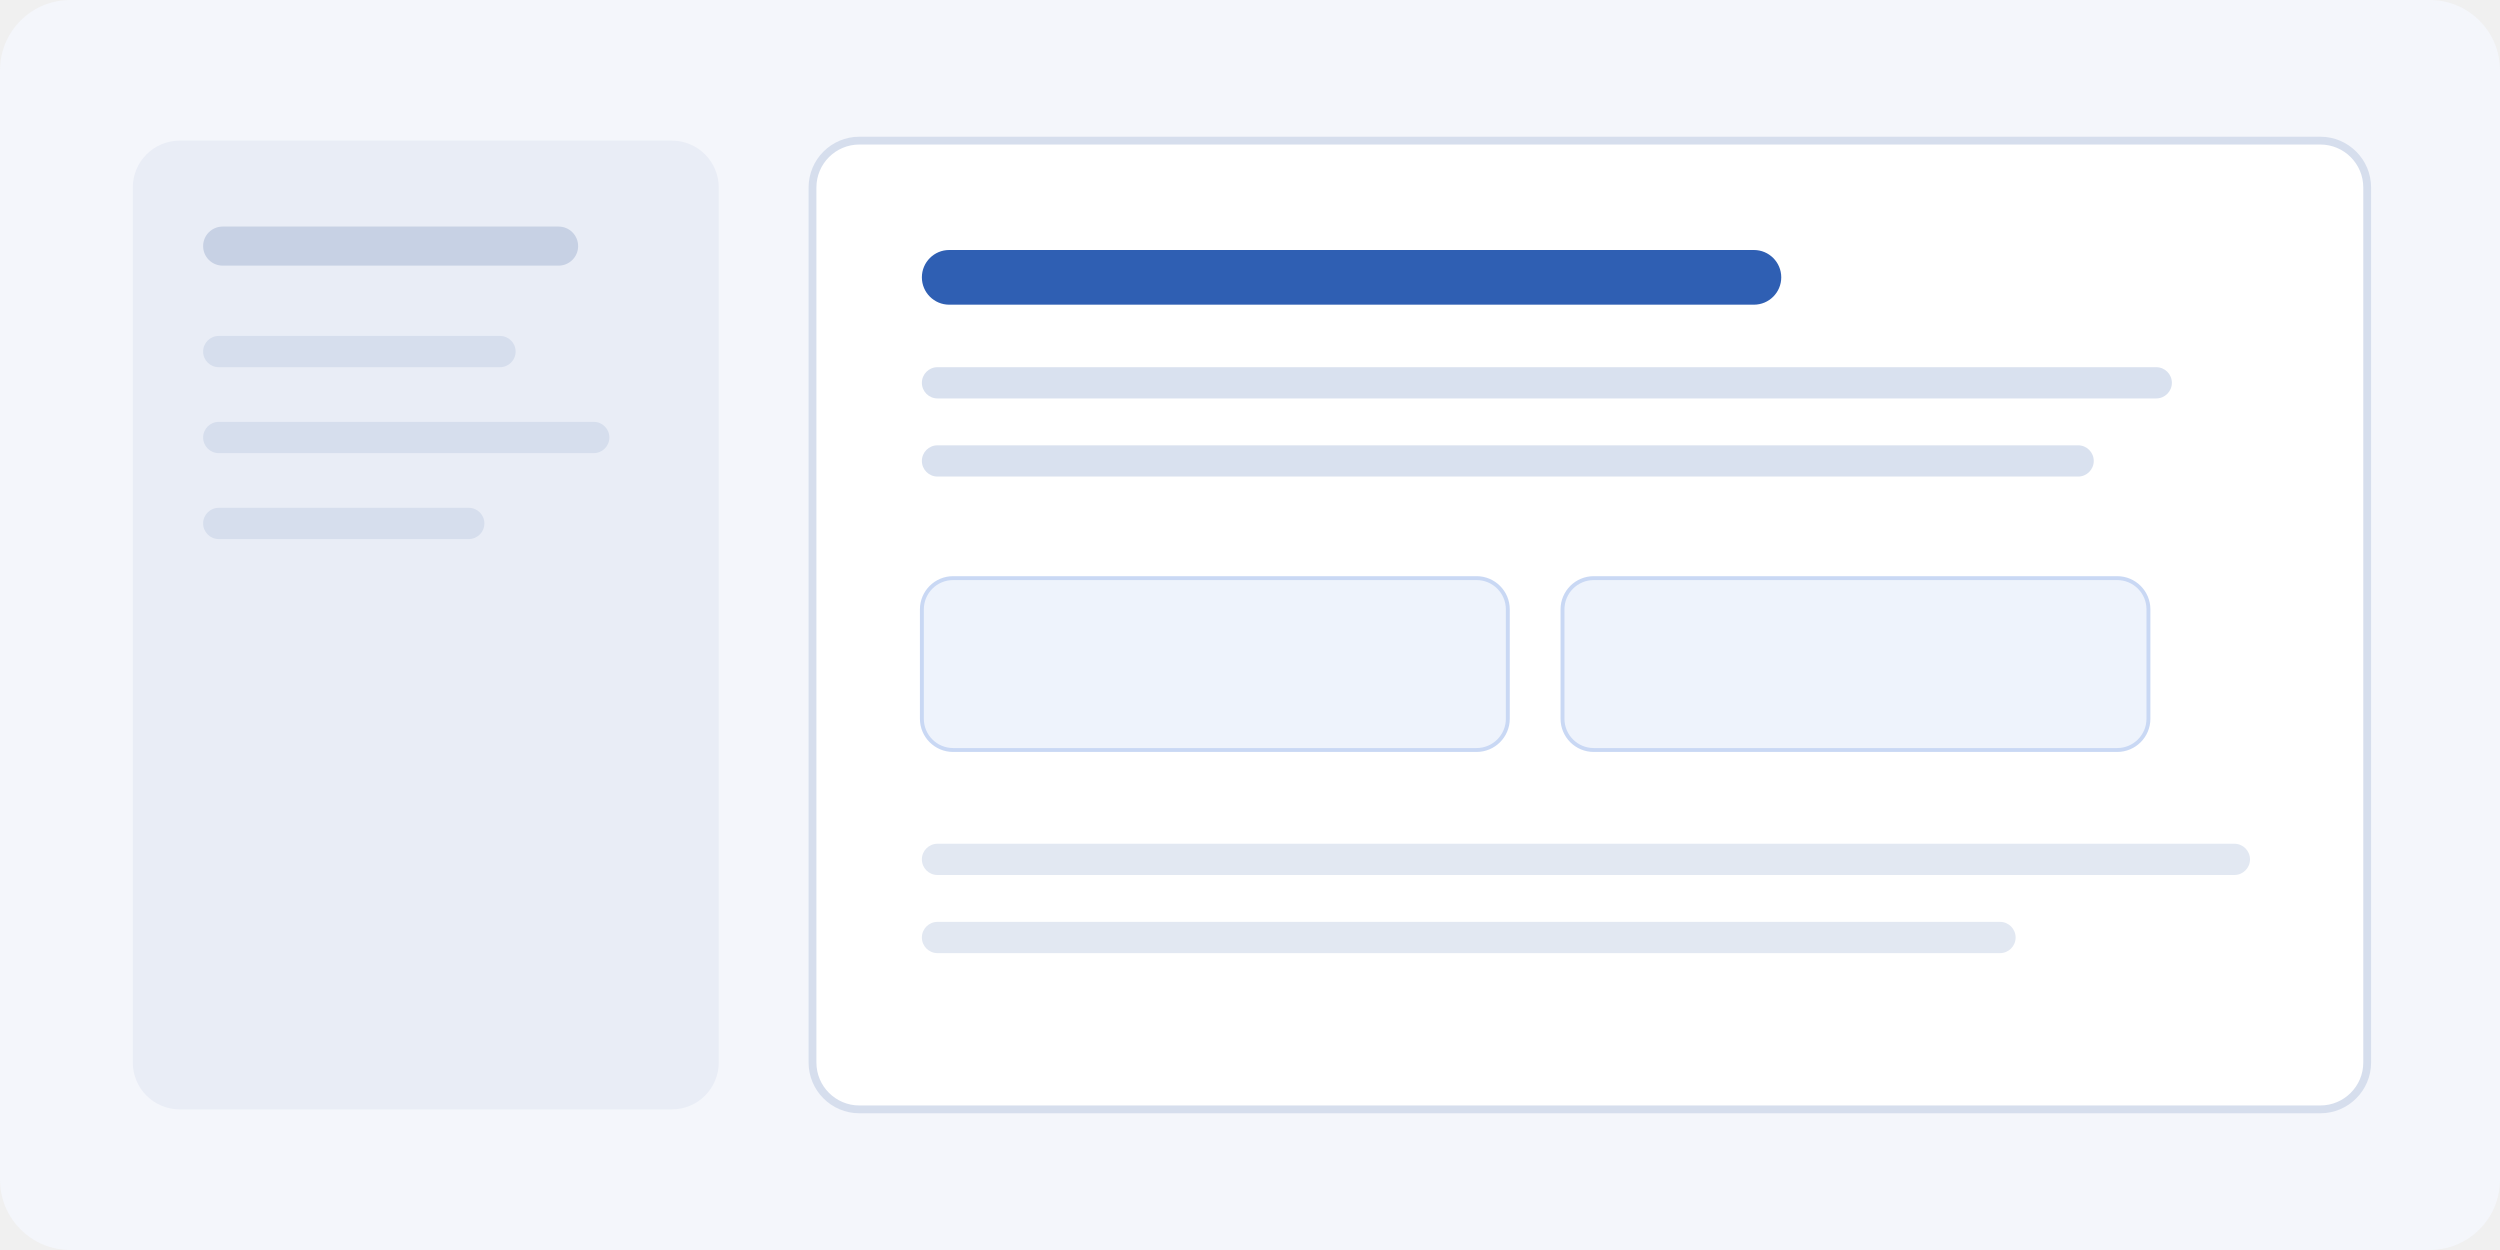
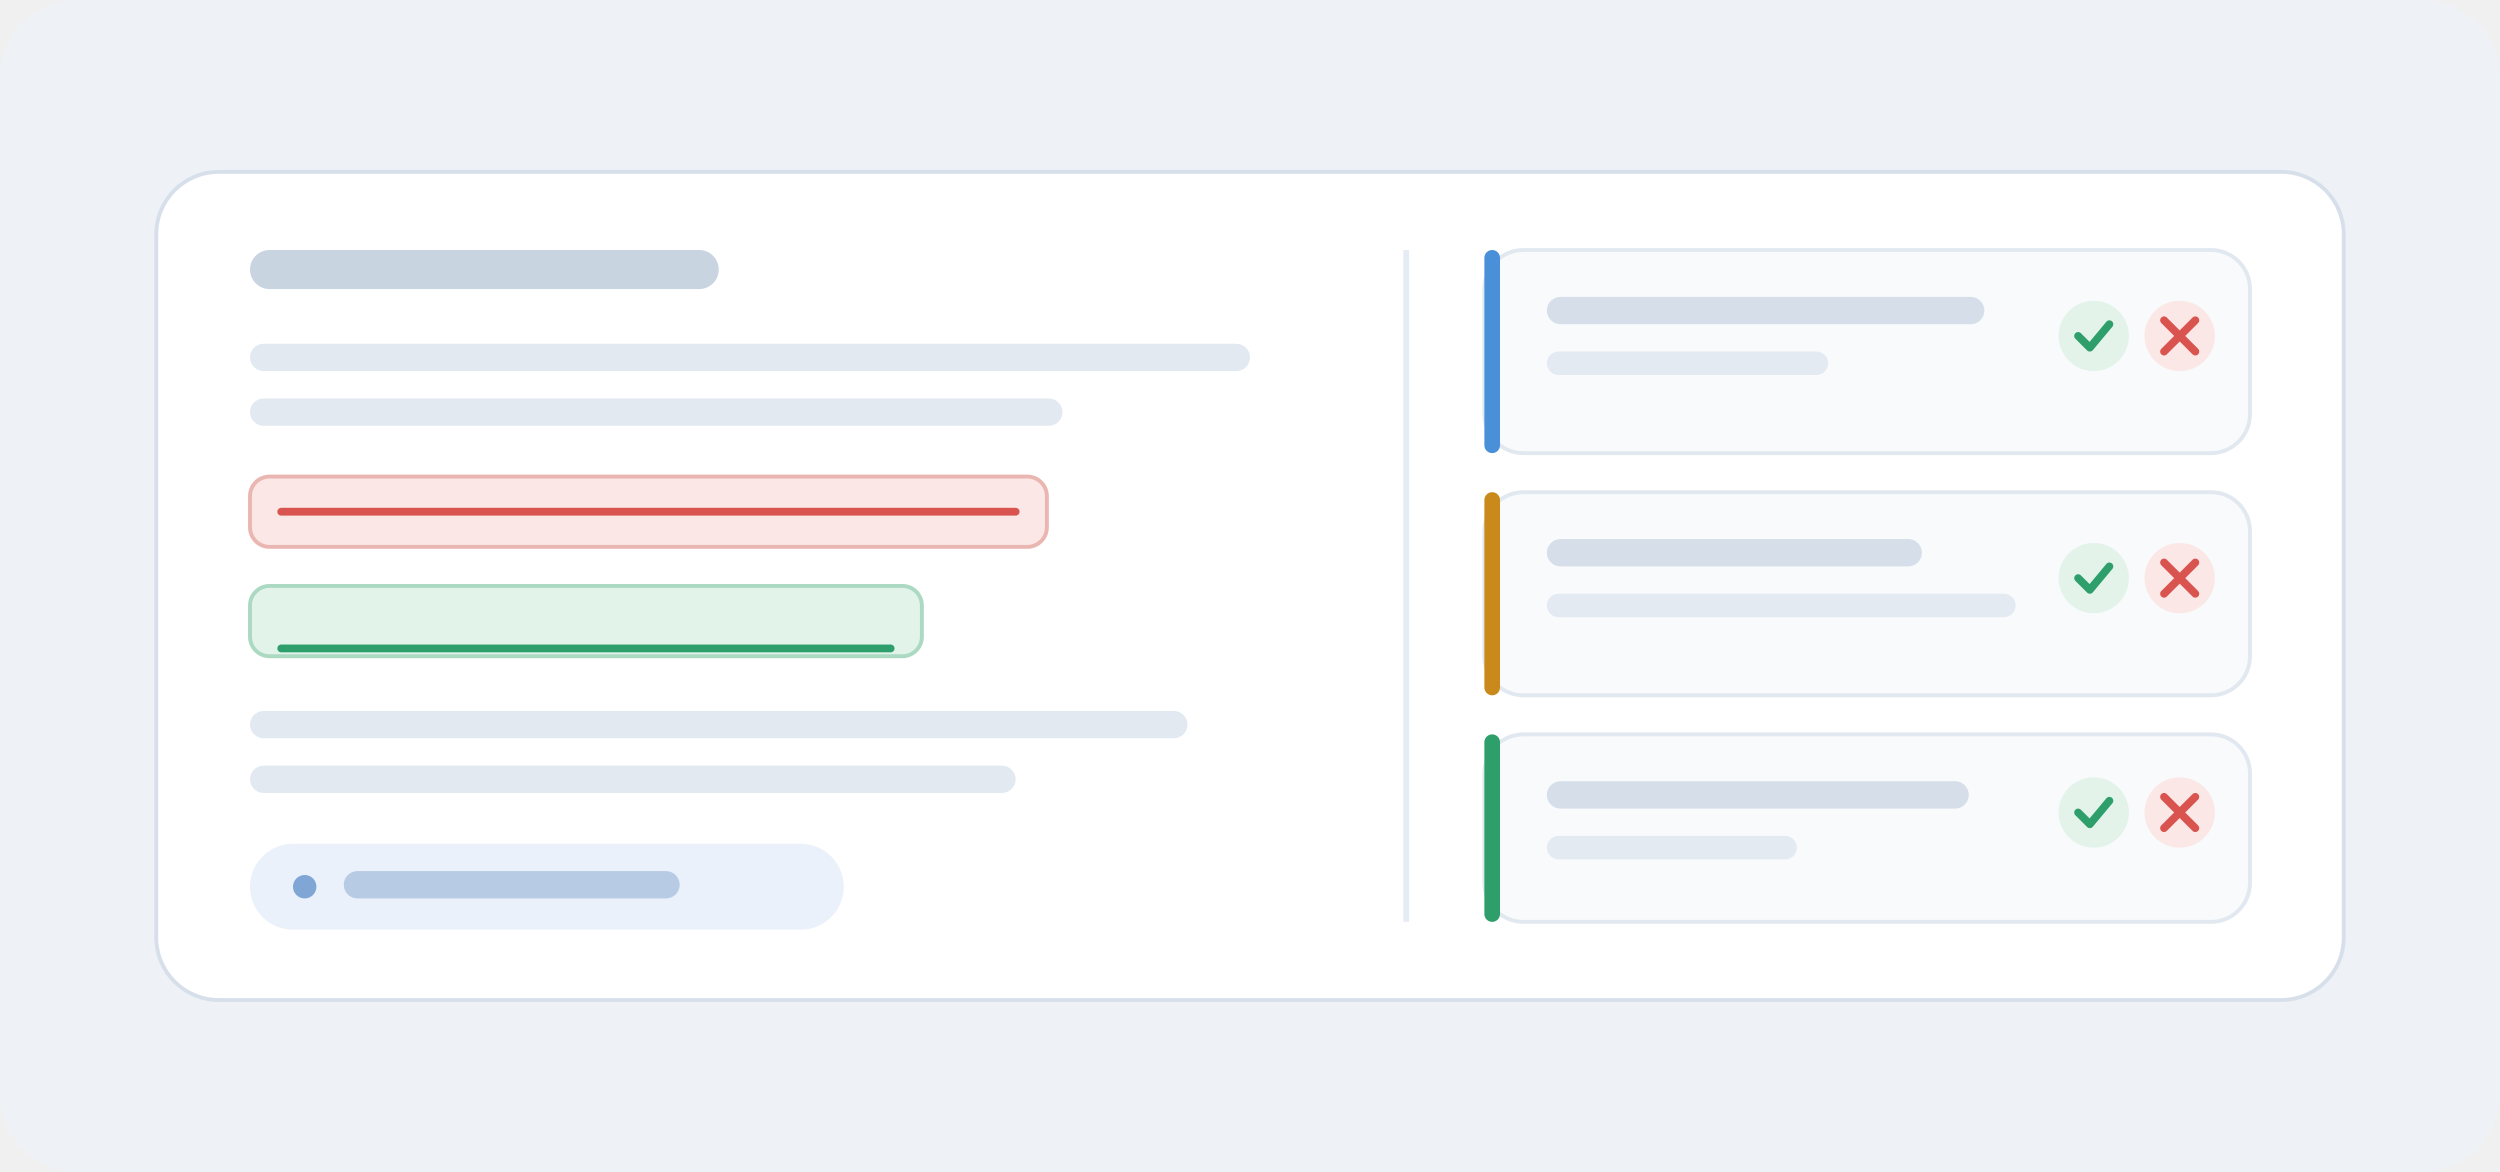
- <svg xmlns="http://www.w3.org/2000/svg" width="640" height="320" viewBox="0 0 640 320">
-   <rect width="640" height="320" rx="18" fill="#f4f6fb" />
-   <rect x="34" y="36" width="150" height="248" rx="12" fill="#e9edf6" />
-   <rect x="52" y="58" width="96" height="10" rx="5" fill="#c7d1e4" />
-   <rect x="52" y="86" width="80" height="8" rx="4" fill="#d6deed" />
-   <rect x="52" y="108" width="104" height="8" rx="4" fill="#d6deed" />
-   <rect x="52" y="130" width="72" height="8" rx="4" fill="#d6deed" />
-   <rect x="208" y="36" width="398" height="248" rx="12" fill="#ffffff" stroke="#d6deed" stroke-width="2" />
-   <rect x="236" y="64" width="220" height="14" rx="7" fill="#2f5fb3" />
-   <rect x="236" y="94" width="320" height="8" rx="4" fill="#d9e1ef" />
-   <rect x="236" y="114" width="300" height="8" rx="4" fill="#d9e1ef" />
-   <rect x="236" y="148" width="150" height="44" rx="8" fill="#eef3fc" stroke="#c9d8f4" />
-   <rect x="400" y="148" width="150" height="44" rx="8" fill="#eef3fc" stroke="#c9d8f4" />
-   <rect x="236" y="216" width="340" height="8" rx="4" fill="#e2e8f2" />
-   <rect x="236" y="236" width="280" height="8" rx="4" fill="#e2e8f2" />
+ <svg xmlns="http://www.w3.org/2000/svg" width="640" height="300" viewBox="0 0 640 300">
+   <rect width="640" height="300" rx="20" fill="#EEF2F7" />
+   <rect x="40" y="44" width="560" height="212" rx="16" fill="#FFFFFF" stroke="#D7E0EA" />
+   <rect x="64" y="64" width="120" height="10" rx="5" fill="#C9D4E1" />
+   <rect x="64" y="88" width="256" height="7" rx="3.5" fill="#E3E9F1" />
+   <rect x="64" y="102" width="208" height="7" rx="3.5" fill="#E3E9F1" />
+   <rect x="64" y="122" width="204" height="18" rx="5" fill="#FBE7E5" />
+   <rect x="64" y="122" width="204" height="18" rx="5" fill="none" stroke="#EAB6B1" />
+   <path d="M72 131h188" fill="none" stroke="#D9534F" stroke-width="2" stroke-linecap="round" />
+   <rect x="64" y="150" width="172" height="18" rx="5" fill="#E2F3EA" />
+   <rect x="64" y="150" width="172" height="18" rx="5" fill="none" stroke="#ABD9C2" />
+   <path d="M72 166h156" fill="none" stroke="#2E9E6B" stroke-width="2" stroke-linecap="round" />
+   <rect x="64" y="182" width="240" height="7" rx="3.5" fill="#E3E9F1" />
+   <rect x="64" y="196" width="196" height="7" rx="3.5" fill="#E3E9F1" />
+   <rect x="64" y="216" width="152" height="22" rx="11" fill="#EAF1FA" />
+   <circle cx="78" cy="227" r="3" fill="#7FA6D4" />
+   <rect x="88" y="223" width="86" height="7" rx="3.5" fill="#B7CCE4" />
+   <path d="M360 64v172" fill="none" stroke="#E6ECF3" stroke-width="1.5" />
+   <rect x="380" y="64" width="196" height="52" rx="10" fill="#F8FAFC" stroke="#E1E8F0" />
+   <rect x="380" y="64" width="4" height="52" rx="2" fill="#4A90D9" />
+   <rect x="396" y="76" width="112" height="7" rx="3.5" fill="#D5DEE9" />
+   <rect x="396" y="90" width="72" height="6" rx="3" fill="#E4EAF2" />
+   <circle cx="536" cy="86" r="9" fill="#E3F3EA" />
+   <path d="M532 86l3 3 5-6" fill="none" stroke="#2E9E6B" stroke-width="2" stroke-linecap="round" stroke-linejoin="round" />
+   <circle cx="558" cy="86" r="9" fill="#FBE7E5" />
+   <path d="M554 82l8 8m0-8l-8 8" fill="none" stroke="#D9534F" stroke-width="2" stroke-linecap="round" />
+   <rect x="380" y="126" width="196" height="52" rx="10" fill="#F8FAFC" stroke="#E1E8F0" />
+   <rect x="380" y="126" width="4" height="52" rx="2" fill="#C98A1B" />
+   <rect x="396" y="138" width="96" height="7" rx="3.5" fill="#D5DEE9" />
+   <rect x="396" y="152" width="120" height="6" rx="3" fill="#E4EAF2" />
+   <circle cx="536" cy="148" r="9" fill="#E3F3EA" />
+   <path d="M532 148l3 3 5-6" fill="none" stroke="#2E9E6B" stroke-width="2" stroke-linecap="round" stroke-linejoin="round" />
+   <circle cx="558" cy="148" r="9" fill="#FBE7E5" />
+   <path d="M554 144l8 8m0-8l-8 8" fill="none" stroke="#D9534F" stroke-width="2" stroke-linecap="round" />
+   <rect x="380" y="188" width="196" height="48" rx="10" fill="#F8FAFC" stroke="#E1E8F0" />
+   <rect x="380" y="188" width="4" height="48" rx="2" fill="#2E9E6B" />
+   <rect x="396" y="200" width="108" height="7" rx="3.5" fill="#D5DEE9" />
+   <rect x="396" y="214" width="64" height="6" rx="3" fill="#E4EAF2" />
+   <circle cx="536" cy="208" r="9" fill="#E3F3EA" />
+   <path d="M532 208l3 3 5-6" fill="none" stroke="#2E9E6B" stroke-width="2" stroke-linecap="round" stroke-linejoin="round" />
+   <circle cx="558" cy="208" r="9" fill="#FBE7E5" />
+   <path d="M554 204l8 8m0-8l-8 8" fill="none" stroke="#D9534F" stroke-width="2" stroke-linecap="round" />
</svg>
